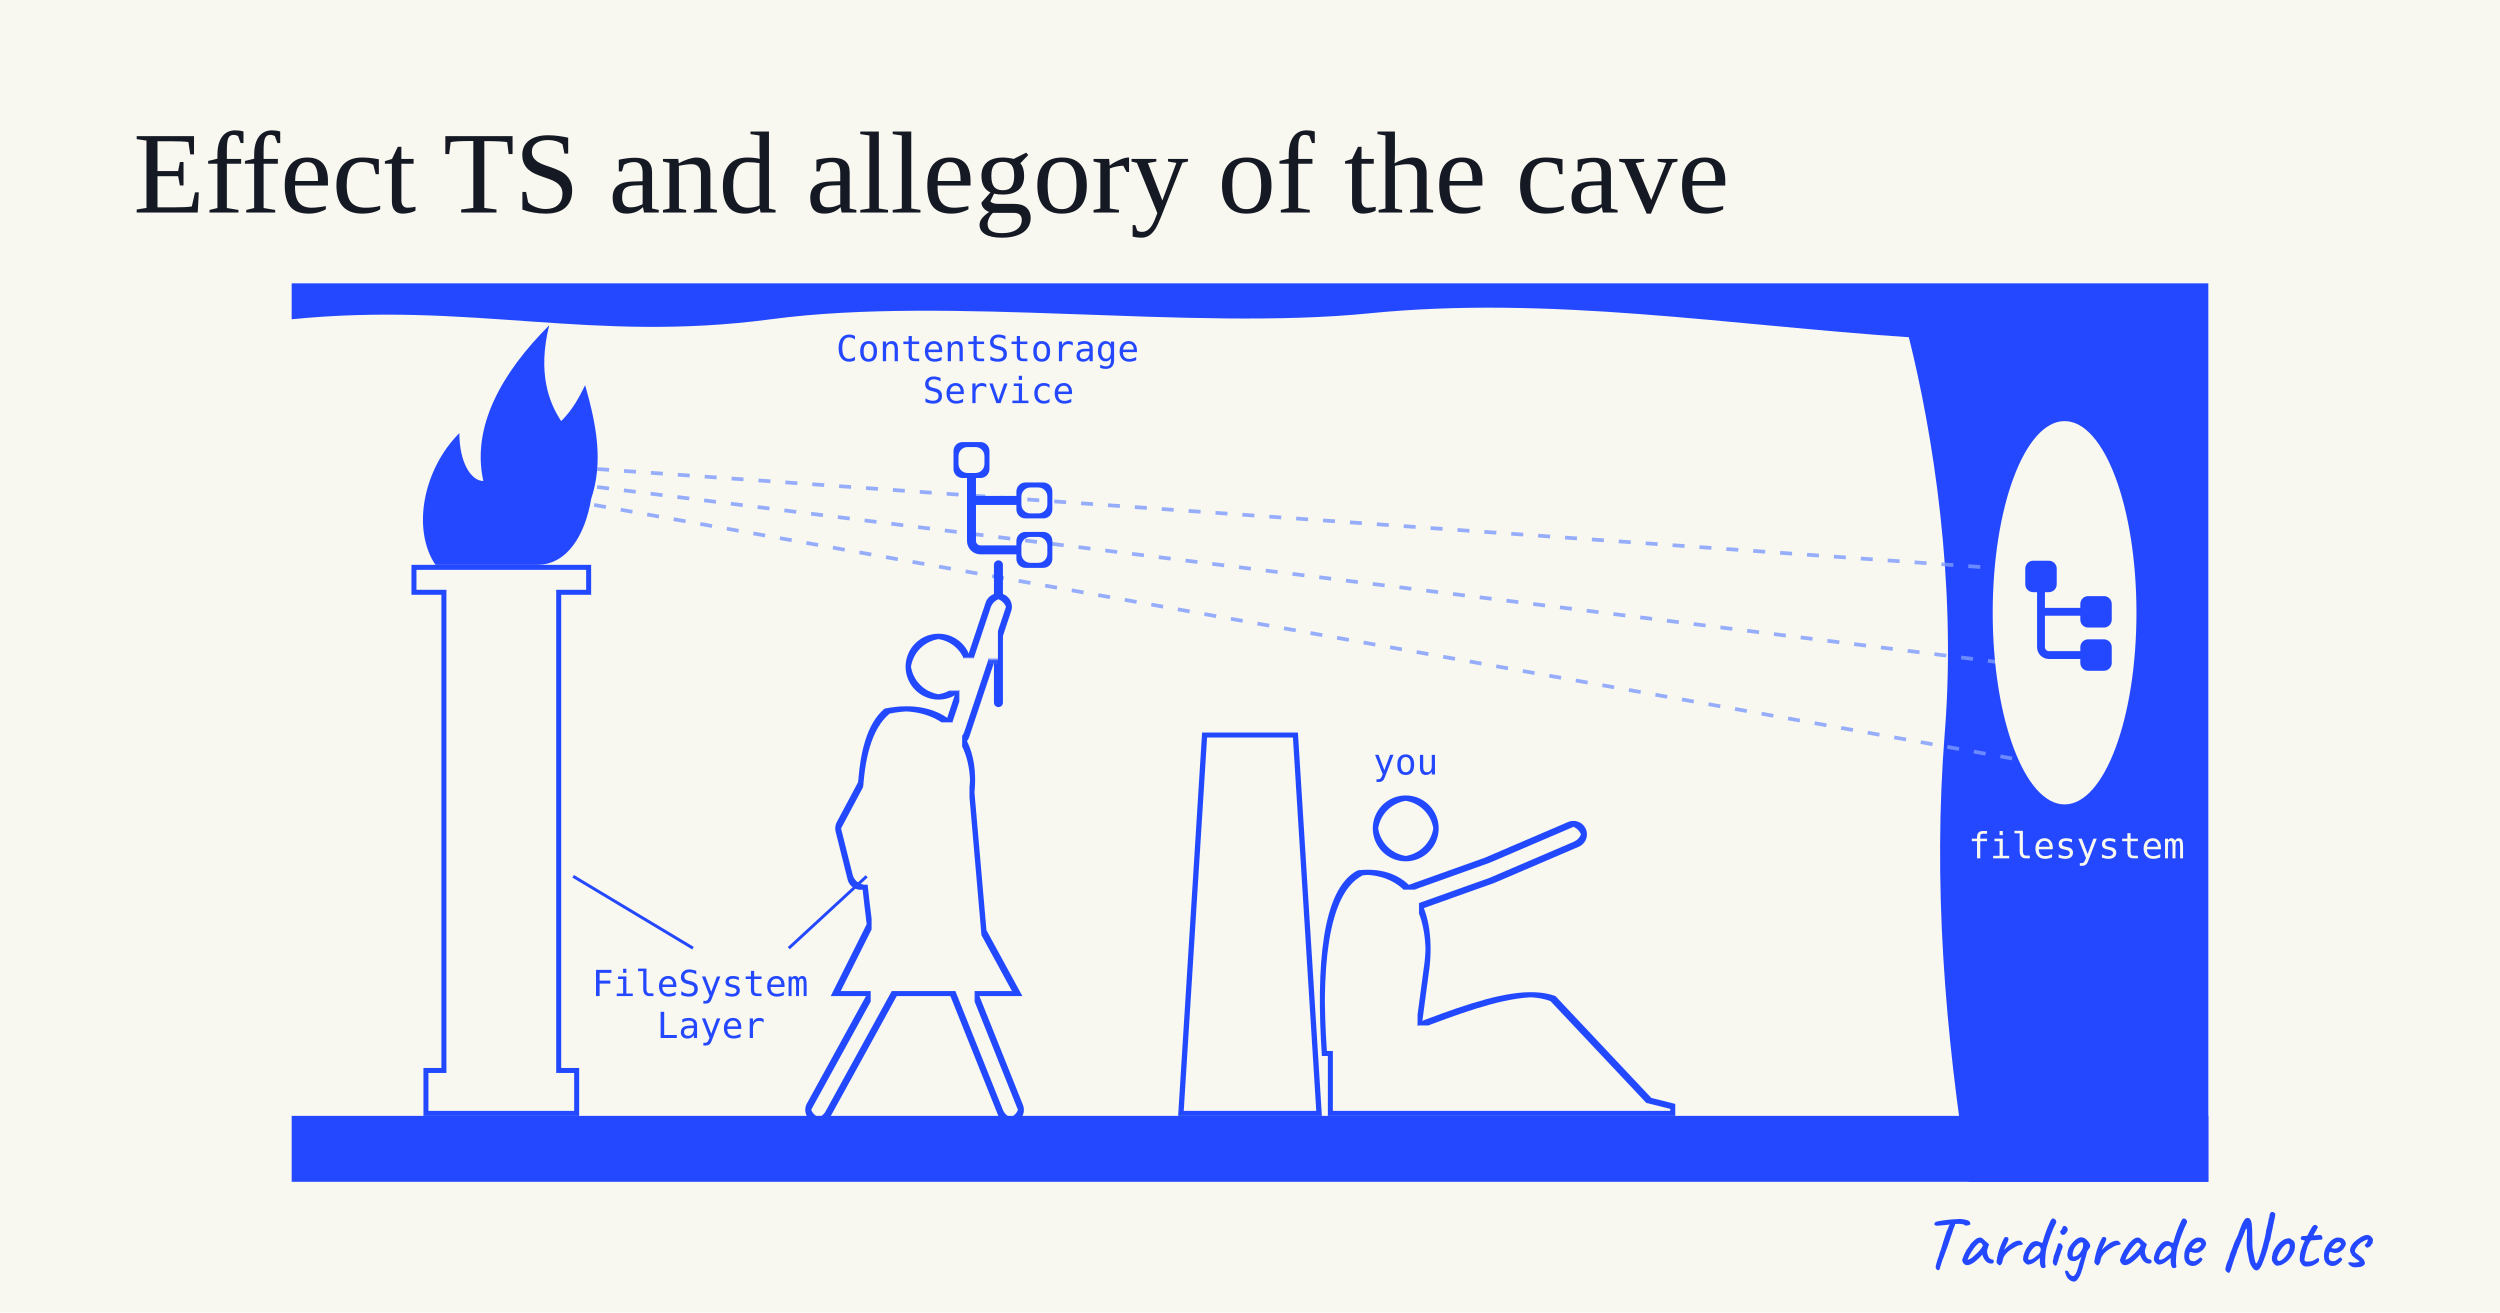
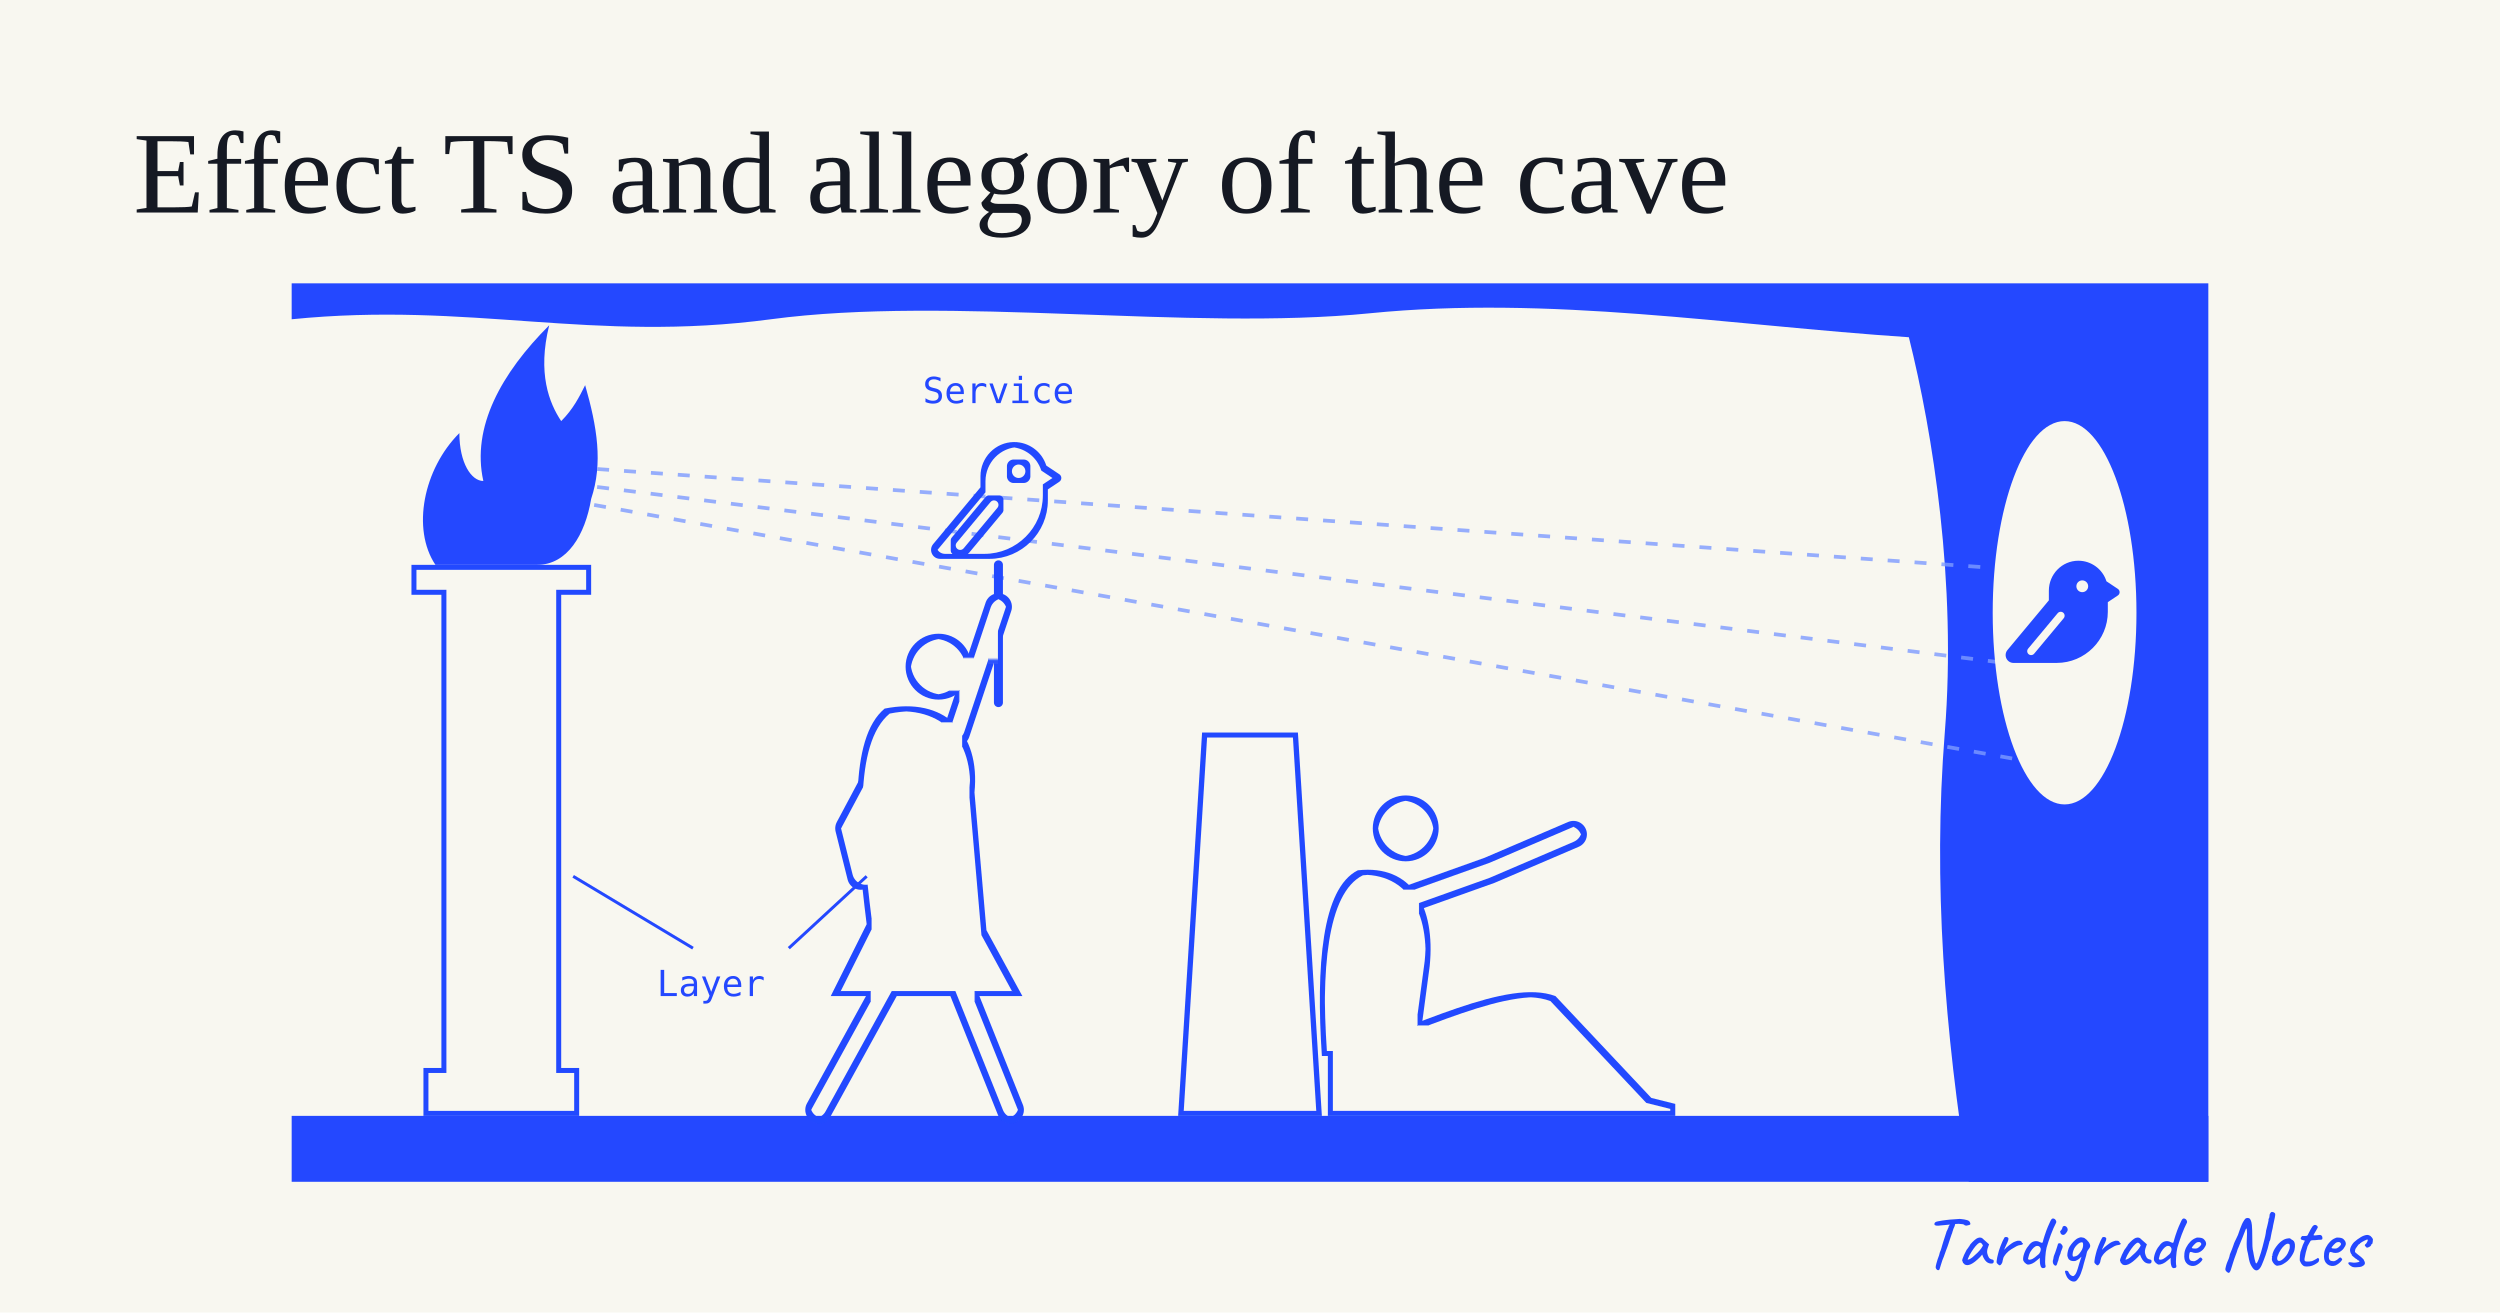
<svg xmlns="http://www.w3.org/2000/svg" width="1200" height="630" viewBox="0 0 1200 630">
  <rect width="1200" height="630" fill="#f8f7f0" />
  <style>
.cave-ink path,.cave-object path,.cave-object circle,.cave-flame{fill:#2448ff}
.cave-object .cave-stick,.cave-object .cave-limb{fill:none;stroke:#2448ff;stroke-linecap:round;stroke-linejoin:round}
.cave-stick{stroke-width:3}.cave-limb{stroke-width:9}
.cave-outline-ink{flood-color:#2448ff}.cave-shape{color:#2448ff}.cave-light{fill:#f8f7f0}
.cave-rays{fill:none;stroke:#7d9bff;stroke-width:1.25;stroke-dasharray:4 5;opacity:.8}
.cave-labels text{fill:#2448ff;font:12px monospace}.cave-labels path{fill:none;stroke:#2448ff;stroke-width:1}
.cave-labels .cave-label-on-rock{fill:#f8f7f0}
</style>
  <text x="64" y="102" fill="#151923" font-family="Georgia,Times New Roman,serif" font-size="56" font-weight="400">Effect TS and allegory of the cave</text>
-   <svg x="140" y="136" width="920" height="431.25" class="cave-diagram" viewBox="0 0 640 300" role="img" aria-label="Plato's cave. A torch burns on a column. A carrier holds a file tree up on a stick behind a low wall, and its shadow falls on the cave wall, where a seated prisoner points at it.">
+   <svg x="140" y="136" width="920" height="431.25" class="cave-diagram" viewBox="0 0 640 300" role="img" aria-label="Plato's cave. A torch burns on a column. A carrier holds a bird up on a stick behind a low wall, and its shadow falls on the cave wall, where a seated prisoner points at it.">
    <defs>
      <filter id="_R_0_">
        <feMorphology in="SourceAlpha" operator="erode" radius="1.5" result="inner" />
        <feComposite in="SourceAlpha" in2="inner" operator="out" result="edge" />
        <feFlood class="cave-outline-ink" />
        <feComposite in2="edge" operator="in" />
      </filter>
    </defs>
    <g class="cave-ink">
      <path d="M0 0H640V300H560C552 250 548 200 552 150C556 100 548 50 540 18C480 14 420 4 360 10S220 4 160 12 60 6 0 12Z" />
      <path d="M0 278H640V300H0Z" />
    </g>
    <path class="cave-flame" d="M48 94C40 82 44 62 56 50C56 60 60 66 64 66C60 48 70 30 86 14C82 30 86 40 90 46C94 42 96 38 98 34C102 48 104 60 100 72C98 84 92 94 82 94Z" />
    <path class="cave-rays" d="M102 62L582 96M102 68L582 128M101 74L582 160" />
    <ellipse class="cave-light" cx="592" cy="110" rx="24" ry="64" />
    <svg width="42" height="42" fill="currentColor" viewBox="0 0 256 256" class="cave-shape" x="571" y="90">
-       <path d="M160,136v-8H88v64a8,8,0,0,0,8,8h64v-8a16,16,0,0,1,16-16h32a16,16,0,0,1,16,16v32a16,16,0,0,1-16,16H176a16,16,0,0,1-16-16v-8H96a24,24,0,0,1-24-24V80H64A16,16,0,0,1,48,64V32A16,16,0,0,1,64,16H96a16,16,0,0,1,16,16V64A16,16,0,0,1,96,80H88v32h72v-8a16,16,0,0,1,16-16h32a16,16,0,0,1,16,16v32a16,16,0,0,1-16,16H176A16,16,0,0,1,160,136Z" />
+       <path d="M236.44,73.34,213.21,57.86A60,60,0,0,0,156,16h-.29C122.79,16.16,96,43.47,96,76.89V96.63L11.63,197.88l-.1.12A16,16,0,0,0,24,224h88A104.11,104.11,0,0,0,216,120V100.28l20.44-13.62a8,8,0,0,0,0-13.32ZM126.15,133.12l-60,72a8,8,0,1,1-12.29-10.24l60-72a8,8,0,1,1,12.29,10.24ZM164,80a12,12,0,1,1,12-12A12,12,0,0,1,164,80Z" />
    </svg>
    <g class="cave-object" filter="url(#_R_0_)">
      <path d="M44 278V262H96V278ZM50 262V104H90V262ZM40 104V94H100V104Z" />
      <path d="M296 278L304 150H336L344 278Z" />
      <path class="cave-stick" d="M236 140V94" />
      <svg width="48" height="48" fill="currentColor" viewBox="0 0 256 256" class="cave-shape" x="212" y="50">
-         <path d="M160,136v-8H88v64a8,8,0,0,0,8,8h64v-8a16,16,0,0,1,16-16h32a16,16,0,0,1,16,16v32a16,16,0,0,1-16,16H176a16,16,0,0,1-16-16v-8H96a24,24,0,0,1-24-24V80H64A16,16,0,0,1,48,64V32A16,16,0,0,1,64,16H96a16,16,0,0,1,16,16V64A16,16,0,0,1,96,80H88v32h72v-8a16,16,0,0,1,16-16h32a16,16,0,0,1,16,16v32a16,16,0,0,1-16,16H176A16,16,0,0,1,160,136Z" />
+         <path d="M236.44,73.34,213.21,57.86A60,60,0,0,0,156,16h-.29C122.79,16.16,96,43.47,96,76.89V96.63L11.63,197.88l-.1.12A16,16,0,0,0,24,224h88A104.11,104.11,0,0,0,216,120V100.28l20.44-13.62a8,8,0,0,0,0-13.32ZM126.15,133.12l-60,72a8,8,0,1,1-12.29-10.24l60-72a8,8,0,1,1,12.29,10.24ZM164,80a12,12,0,1,1,12-12A12,12,0,0,1,164,80Z" />
      </svg>
      <g transform="translate(210 278)">
        <circle cx="6" cy="-150" r="11" />
        <path d="M-12-136C8-140 20-128 18-108L22-62 34-40H-30L-18-64C-22-96-24-126-12-136Z" />
        <path class="cave-limb" d="M12-128 26-170M-8-126-24-96-20-80M-12-42-34-2M14-42 30-2" />
      </g>
      <g transform="translate(366 278)">
        <circle cx="6" cy="-96" r="11" />
        <path d="M-10-82C8-84 16-70 14-50L10-20H-22C-24-50-22-76-10-82Z" />
        <path d="M-20-20C10-30 40-46 56-40L88-6 96-4V0H-20Z" />
        <path class="cave-limb" d="M6-72 34-82 62-94M-8-70-18-40-14-22" />
      </g>
    </g>
    <g class="cave-labels">
-       <text x="236" y="26" text-anchor="middle">
-         <tspan x="236">ContentStorage</tspan>
-         <tspan x="236" dy="14">Service</tspan>
+       <text x="236" y="40" text-anchor="middle">
+         <tspan x="236" dy="0">Service</tspan>
      </text>
      <path d="M134 222L94 198M166 222L192 198" />
      <text x="140" y="238" text-anchor="middle">
-         <tspan x="140">FileSystem</tspan>
-         <tspan x="140" dy="14">Layer</tspan>
+         <tspan x="140" dy="0">Layer</tspan>
      </text>
-       <text class="cave-label-on-rock" x="596" y="192" text-anchor="middle">filesystem</text>
-       <text x="372" y="164" text-anchor="middle">you</text>
+       <text class="cave-label-on-rock" x="596" y="192" text-anchor="middle" />
+       <text x="372" y="164" text-anchor="middle" />
    </g>
  </svg>
  <g fill="#2448ff" transform="translate(922.412 608) scale(0.036 -0.036)" role="img" aria-label="Tardigrade Notes">
    <path d="M218 -47Q206.667 -47.333 196 -32.667Q185.333 -18.0 186.333 -6.0Q187.333 10.0 195.333 40.0Q203.333 70.0 213.333 101.0Q223.333 132.0 231.333 150.0Q235.333 166.0 238.833 178.5Q242.333 191.0 243.333 195.0Q246.333 199.0 252.833 216.0Q259.333 233.0 263.333 249.0Q265.333 257.0 271.833 279.5Q278.333 302.0 287.833 332.0Q297.333 362.0 306.833 391.0Q316.333 420.0 323.333 442.0Q330.333 464.0 332.333 471.0Q340.333 483.0 344.333 494.0Q348.333 505.0 349.333 509.0Q355.333 513.0 356.333 519.5Q357.333 526.0 357.333 530.0Q357.333 535.0 360.833 538.0Q364.333 541.0 364.333 545.0Q368.333 548.0 369.333 551.667Q370.333 555.334 375.333 560.334L380.333 583.0L449.333 584.0Q447.333 572.0 443.333 554.5Q439.333 537.0 424.333 508.0Q419.333 488.0 412.833 472.0Q406.333 456.0 407.333 451.0Q405.333 449.0 398.833 431.0Q392.333 413.0 383.833 387.0Q375.333 361.0 366.833 335.0Q358.333 309.0 351.833 289.5Q345.333 270.0 343.333 265.0Q335.333 249.0 325.333 218.0Q315.333 187.0 295.333 134.0Q287.333 118.0 275.833 86.0Q264.333 54.0 257.333 28.0Q246.333 -11.0 240.5 -27Q234.666 -43 230.333 -45.167Q226 -47.333 218 -47ZM226.333 546.334Q194 544.334 180.167 551.667Q166.333 559.0 170.333 575.0Q173.333 587.0 183.833 593.833Q194.333 600.667 217.333 604.667Q228.333 606.667 245.833 609.667Q263.333 612.667 279.333 615.667Q312.333 619.667 333.833 622.667Q355.333 625.667 378.333 627.667Q401.333 629.667 436.333 631.667Q465.333 633.667 485.833 635.167Q506.333 636.667 506.333 636.667Q509.333 636.667 527.333 634.667Q545.333 632.667 566.333 629.667Q587.333 626.667 597.333 622.667Q620.333 617.667 632 607.333Q643.666 597.0 647.666 580.0Q650.666 568.0 647.666 564.167Q644.666 560.333 636.666 556.333Q613.666 549.333 601.5 547.834Q589.333 546.334 575.333 551.334Q570.333 556.334 563.833 560.334Q557.333 564.334 541.833 566.834Q526.333 569.334 493.333 571.334Q465.333 568.334 444.333 568.334Q423.333 568.334 423.333 563.334L364.333 560.334L315.333 555.334Q305.333 554.334 287.333 552.834Q269.333 551.334 252.333 549.834Q235.333 548.334 226.333 546.334ZM570.666 31Q566.666 39 558.166 44.667Q549.667 50.333 549.667 54.333Q549.667 58.333 547.833 64.167Q546 70.0 542 74.0Q537 80.0 543.667 102.167Q550.333 124.333 565.0 156.667Q579.667 189 598.667 224Q606.667 232 614.667 245Q622.667 258 626.667 262Q626.667 266 629.667 269.5Q632.667 273 636.667 273L639.333 282.333Q640 287 649.769 299Q659.539 311 673.936 325.5Q688.333 340 703.458 353.363Q718.583 366.727 728.666 372.666Q749.666 386.666 772.166 388.333Q794.666 390 810.666 377Q813.666 374 821.833 366.333Q830 358.667 840.833 349.333Q851.666 340.0 861.666 331.0L898.666 298.0L880.86 248.0Q867.999 208.0 874.416 178.0Q880.833 148.0 893.666 126.0Q898.666 115.0 911.833 106.333Q925 97.667 939 95.667Q947 94.667 954 89.667Q961 84.667 961 73.667Q961 59 955.5 51.5Q950 44 940 42Q907 38 878 55Q849 72.001 825 118.001Q821 124.001 814.5 140.501Q808 157.001 807 162.001Q803 157.001 793.5 145.501Q784 134 778 128Q707 56 655.75 32.5Q604.501 9 570.666 31ZM612.999 96Q615.332 91 634.666 98.833Q653.999 106.666 678.999 126.666Q712.999 155.666 743.333 185.333Q773.667 215 794.667 245L816.667 281Q806.667 304 796.333 312Q786 320 778 320Q765 320 742 298.5Q718.999 277.0 692.166 239.833Q665.333 202.666 638.666 155Q627.666 134.333 620.333 115.166Q612.999 96 612.999 96ZM1017.0 32.333Q1008.0 39.333 1002.167 47.667Q996.334 56.0 999.334 76.0Q1002.334 104.0 1007.334 125.5Q1012.334 147.0 1019.334 175.0Q1021.334 187.0 1030.429 216.0Q1039.525 245.0 1052.929 279.0Q1066.334 313.0 1080 343.5Q1093.667 374.0 1103.667 389.0Q1112.667 396.333 1127.5 395.667Q1142.333 395 1150.333 387Q1161.333 378 1155 355.5Q1148.667 333 1125.333 285.333Q1115.666 263.333 1109.166 249.833Q1102.666 236.333 1102.333 231.833Q1102 227.333 1109.0 231Q1115.0 242 1131.0 256.5Q1147.0 271 1165.0 285Q1183.0 299 1199.0 310Q1215.0 321 1221.0 324Q1229.0 329 1239.5 332.5Q1250.0 336 1254.0 338Q1277.0 349 1302.167 346.167Q1327.333 343.333 1333.333 328.333Q1334.333 320.333 1339.833 316.333Q1345.333 312.333 1345.333 312.333Q1349.333 312.333 1349.833 309.333Q1350.333 306.333 1350.333 306.333Q1350.333 299.333 1338.833 294Q1327.333 288.667 1311.333 287.667Q1298.333 286.667 1288.333 282.667Q1278.333 278.667 1264.333 272.667Q1226.333 250.667 1193.167 231Q1160 211.333 1128 176.333Q1121 168.333 1113.667 158.667Q1106.333 149.0 1098.333 136.0Q1093.333 131.0 1088.333 114.0Q1083.333 97.0 1079.833 81.5Q1076.333 66.0 1076.333 63.0Q1076.333 63.0 1073.333 53.5Q1070.333 44.0 1063.333 35.0Q1051.333 19.0 1042.167 17.667Q1033.0 16.333 1017.0 32.333ZM1624 -19.0Q1611 -22.0 1601.167 -14.5Q1591.333 -7 1587 4.667Q1579.667 25.333 1576.833 48.5Q1574 71.667 1575 92.001L1576 117.334L1536.333 84.334Q1502.333 53.667 1471.5 40.501Q1440.667 27.334 1416.667 27.334Q1405.667 29.334 1393.167 37.5Q1380.667 45.667 1370.833 56.833Q1361 68.0 1356 78.0Q1350 92.0 1352.5 116.333Q1355 140.667 1364.5 169.667Q1374 198.667 1388.5 226.667Q1403 254.667 1422 275.667Q1455 325.667 1496.667 337.166Q1538.333 348.666 1575.666 327Q1599 316.666 1606 318Q1613 319.333 1617 337.667Q1621 353.667 1625.333 369.333Q1629.667 385.0 1638.667 413.0Q1663.667 489.0 1682.167 532.0Q1700.667 575.0 1715.667 607.0Q1726.667 630.0 1735.333 636.667Q1744 643.333 1752 642.333Q1763 642.333 1774.5 634.333Q1785.999 626.333 1790.999 612.333Q1794.999 603.333 1794.499 595.667Q1793.999 588.0 1787.999 577.0Q1774.999 553.0 1757.499 513.5Q1739.999 474.0 1722.499 427.0Q1704.999 380.0 1689.999 334.0Q1674.999 288.0 1664.999 253.0Q1658.999 231.0 1654.833 197.0Q1650.666 163.0 1648.166 127.5Q1645.666 92.0 1645.666 64.5Q1645.666 37.0 1647.666 29.0Q1653.666 9.0 1651.333 -1.0Q1649 -11.0 1642 -14.5Q1635 -18.0 1624 -19.0ZM1456.333 95.333Q1470.333 99 1483 106.666Q1495.666 114.333 1510.666 125.333Q1540.666 148.333 1559.833 166.667Q1579 185 1586.333 219.333Q1589.333 237 1584.167 248.334Q1579.0 259.667 1567.333 269.667Q1555.667 278 1536.333 276.5Q1517 275 1495 255Q1471 233 1450.333 198.667Q1429.666 164.333 1418.666 110.333Q1416.666 100.333 1425 95Q1433.333 89.667 1456.333 95.333ZM1762.333 27Q1754.333 35 1750.833 48.334Q1747.333 61.667 1748.333 74.833Q1749.333 88.0 1753.333 96.0Q1753.333 104.0 1755.833 108.5Q1758.333 113.0 1757.333 117.0Q1756.333 121.0 1759.333 131.0Q1762.333 141.0 1765.333 150.0Q1772.333 166.0 1780.667 189.5Q1789 213 1796.667 236.5Q1804.333 260 1809.667 277.166Q1815.0 294.333 1816.0 298.333Q1816.0 310.333 1832.0 311.333Q1844.0 315.333 1853.666 308.333Q1863.333 301.333 1873.333 285.333Q1881.333 277.333 1879.333 262.333Q1877.333 247.333 1866.333 223.333Q1862.333 215.333 1856.833 199.167Q1851.333 183.0 1849.333 171.0Q1845.333 163.0 1839.833 148.5Q1834.333 134.0 1830.333 121.0Q1828.333 116.0 1826.333 105.167Q1824.333 94.333 1821.333 82.667Q1818.333 71 1813.333 63Q1804.333 22 1791.833 15Q1779.333 8 1762.333 27ZM1863 431.334Q1856 437.334 1851.5 447.5Q1847 457.667 1846.167 466.334Q1845.333 475 1848 475.667Q1856.667 480.0 1866.5 496.667Q1876.334 513.333 1878.0 526.333Q1878.667 530 1881.833 534.167Q1885 538.333 1889 539.333Q1901 547.333 1915.833 540.667Q1930.666 534 1940.666 518Q1949.666 499 1945.833 484Q1942 469 1924 447Q1909 427 1893 423.834Q1877 420.667 1863 431.334ZM2052 -194Q2024 -205 1993.5 -190.5Q1963 -176 1941 -145Q1937 -139 1930.667 -125.5Q1924.333 -112 1918.833 -97.333Q1913.333 -82.667 1911.5 -71.667Q1909.667 -60.667 1912.667 -58.667Q1916 -53 1925.333 -53Q1934.667 -53.001 1943.666 -56.834Q1952.666 -60.667 1954.666 -66.667Q1957.666 -73.667 1963 -83.501Q1968.333 -93.334 1975.166 -101.501Q1982 -109.667 1986 -112.001Q2002.333 -123.667 2012.667 -125.167Q2023 -126.667 2030 -121.667Q2047 -108.667 2057.167 -88.834Q2067.333 -69 2081.333 -25Q2092.333 12 2102.667 48.667Q2113 85.334 2122 108.334Q2125 120.334 2129.5 128.834Q2134 137.334 2138 141.334H2144Q2122 127.334 2105.667 110.667Q2089.333 94 2063.333 83Q2057.333 76 2033.833 74.5Q2010.333 73 1988.333 80Q1974.333 88 1967.167 93.5Q1960 99 1955.833 107.333Q1951.667 115.667 1945.667 130.667Q1938.667 145.667 1943.667 179.667Q1948.667 213.667 1961.667 247.667Q1973.667 272.667 1996.667 301.667Q2019.667 330.667 2045.667 354.167Q2071.667 377.667 2092.667 383.667Q2100.667 387.667 2113.667 390.5Q2126.666 393.333 2144.666 388.333Q2161.666 386.333 2170.666 380.833Q2179.666 375.333 2199.666 358.333Q2212.666 345.333 2224.666 329.833Q2236.666 314.333 2241.666 300.333Q2248.666 285.333 2246.333 271.167Q2243.999 257 2233.999 244Q2224.999 231 2214.999 218Q2204.999 205 2199.999 182Q2194.999 152 2182.999 114.5Q2171 77 2163 45L2147 -17Q2122 -102 2097 -142.5Q2072 -183 2052 -194ZM2021 134Q2041 135 2057.833 140.833Q2074.666 146.667 2090.333 161.833Q2106 177.0 2123 203.0Q2140 227.0 2147 251.333Q2154 275.667 2152 300.667Q2151 316.667 2145.667 321.667Q2140.333 326.667 2127.333 324.667Q2108.333 321.667 2088 305.833Q2067.666 290 2047.666 264Q2032.666 244 2022.666 216Q2012.666 186 2011.833 162Q2011 138 2021 134ZM2321.0 32.333Q2312.0 39.333 2306.167 47.667Q2300.334 56.0 2303.334 76.0Q2306.334 104.0 2311.334 125.5Q2316.334 147.0 2323.334 175.0Q2325.334 187.0 2334.429 216.0Q2343.525 245.0 2356.929 279.0Q2370.334 313.0 2384 343.5Q2397.667 374.0 2407.667 389.0Q2416.667 396.333 2431.5 395.667Q2446.333 395 2454.333 387Q2465.333 378 2459 355.5Q2452.667 333 2429.333 285.333Q2419.666 263.333 2413.166 249.833Q2406.666 236.333 2406.333 231.833Q2406 227.333 2413.0 231Q2419.0 242 2435.0 256.5Q2451.0 271 2469.0 285Q2487.0 299 2503.0 310Q2519.0 321 2525.0 324Q2533.0 329 2543.5 332.5Q2554.0 336 2558.0 338Q2581.0 349 2606.167 346.167Q2631.333 343.333 2637.333 328.333Q2638.333 320.333 2643.833 316.333Q2649.333 312.333 2649.333 312.333Q2653.333 312.333 2653.833 309.333Q2654.333 306.333 2654.333 306.333Q2654.333 299.333 2642.833 294Q2631.333 288.667 2615.333 287.667Q2602.333 286.667 2592.333 282.667Q2582.333 278.667 2568.333 272.667Q2530.333 250.667 2497.167 231Q2464 211.333 2432 176.333Q2425 168.333 2417.667 158.667Q2410.333 149.0 2402.333 136.0Q2397.333 131.0 2392.333 114.0Q2387.333 97.0 2383.833 81.5Q2380.333 66.0 2380.333 63.0Q2380.333 63.0 2377.333 53.5Q2374.333 44.0 2367.333 35.0Q2355.333 19.0 2346.167 17.667Q2337.0 16.333 2321.0 32.333ZM2674.666 31Q2670.666 39 2662.166 44.667Q2653.667 50.333 2653.667 54.333Q2653.667 58.333 2651.833 64.167Q2650 70.0 2646 74.0Q2641 80.0 2647.667 102.167Q2654.333 124.333 2669.0 156.667Q2683.667 189 2702.667 224Q2710.667 232 2718.667 245Q2726.667 258 2730.667 262Q2730.667 266 2733.667 269.5Q2736.667 273 2740.667 273L2743.333 282.333Q2744 287 2753.769 299Q2763.539 311 2777.936 325.5Q2792.333 340 2807.458 353.363Q2822.583 366.727 2832.666 372.666Q2853.666 386.666 2876.166 388.333Q2898.666 390 2914.666 377Q2917.666 374 2925.833 366.333Q2934 358.667 2944.833 349.333Q2955.666 340.0 2965.666 331.0L3002.666 298.0L2984.86 248.0Q2971.999 208.0 2978.416 178.0Q2984.833 148.0 2997.666 126.0Q3002.666 115.0 3015.833 106.333Q3029 97.667 3043 95.667Q3051 94.667 3058 89.667Q3065 84.667 3065 73.667Q3065 59 3059.5 51.5Q3054 44 3044 42Q3011 38 2982 55Q2953 72.001 2929 118.001Q2925 124.001 2918.5 140.501Q2912 157.001 2911 162.001Q2907 157.001 2897.5 145.501Q2888 134 2882 128Q2811 56 2759.75 32.5Q2708.501 9 2674.666 31ZM2716.999 96Q2719.332 91 2738.666 98.833Q2757.999 106.666 2782.999 126.666Q2816.999 155.666 2847.333 185.333Q2877.667 215 2898.667 245L2920.667 281Q2910.667 304 2900.333 312Q2890 320 2882 320Q2869 320 2846 298.5Q2822.999 277.0 2796.166 239.833Q2769.333 202.666 2742.666 155Q2731.666 134.333 2724.333 115.166Q2716.999 96 2716.999 96ZM3368 -19.0Q3355 -22.0 3345.167 -14.5Q3335.333 -7 3331 4.667Q3323.667 25.333 3320.833 48.5Q3318 71.667 3319 92.001L3320 117.334L3280.333 84.334Q3246.333 53.667 3215.5 40.501Q3184.667 27.334 3160.667 27.334Q3149.667 29.334 3137.167 37.5Q3124.667 45.667 3114.833 56.833Q3105 68.0 3100 78.0Q3094 92.0 3096.5 116.333Q3099 140.667 3108.5 169.667Q3118 198.667 3132.5 226.667Q3147 254.667 3166 275.667Q3199 325.667 3240.667 337.166Q3282.333 348.666 3319.666 327Q3343 316.666 3350 318Q3357 319.333 3361 337.667Q3365 353.667 3369.333 369.333Q3373.667 385.0 3382.667 413.0Q3407.667 489.0 3426.167 532.0Q3444.667 575.0 3459.667 607.0Q3470.667 630.0 3479.333 636.667Q3488 643.333 3496 642.333Q3507 642.333 3518.5 634.333Q3529.999 626.333 3534.999 612.333Q3538.999 603.333 3538.499 595.667Q3537.999 588.0 3531.999 577.0Q3518.999 553.0 3501.499 513.5Q3483.999 474.0 3466.499 427.0Q3448.999 380.0 3433.999 334.0Q3418.999 288.0 3408.999 253.0Q3402.999 231.0 3398.833 197.0Q3394.666 163.0 3392.166 127.5Q3389.666 92.0 3389.666 64.5Q3389.666 37.0 3391.666 29.0Q3397.666 9.0 3395.333 -1.0Q3393 -11.0 3386 -14.5Q3379 -18.0 3368 -19.0ZM3200.333 95.333Q3214.333 99 3227 106.666Q3239.666 114.333 3254.666 125.333Q3284.666 148.333 3303.833 166.667Q3323 185 3330.333 219.333Q3333.333 237 3328.167 248.334Q3323.0 259.667 3311.333 269.667Q3299.667 278 3280.333 276.5Q3261 275 3239 255Q3215 233 3194.333 198.667Q3173.666 164.333 3162.666 110.333Q3160.666 100.333 3169 95Q3177.333 89.667 3200.333 95.333ZM3679.666 30Q3655.667 12.334 3626.167 9.5Q3596.667 6.667 3569.667 18.167Q3542.667 29.667 3525.334 53.334Q3510.667 72.334 3504.333 100.834Q3498 129.334 3502.667 176.334Q3506.667 217.667 3528.833 259.667Q3551 301.667 3583 334.333Q3615 367 3648.667 379.333Q3663.333 387.667 3675.167 388.166Q3687 388.666 3709.666 386.666Q3732.666 383.666 3746.333 376.833Q3759.999 370 3767.333 360Q3782.666 344.667 3787.666 330Q3792.666 315.333 3792.333 301.333Q3787.999 276 3763.166 242.667Q3738.333 209.334 3696.999 190Q3676.666 183 3651.666 183Q3626.666 183 3602 193.667Q3581.333 200.667 3574.833 190.334Q3568.333 180 3565.333 143.667Q3563.333 112.333 3572.166 96.166Q3581 80 3598.333 76.333Q3619.333 72.333 3630.333 72.5Q3641.333 72.666 3657.666 81.666Q3671 90 3676.166 93Q3681.333 96 3685.5 99.666Q3689.666 103.333 3698 111Q3704.333 117 3708.666 119.666Q3713 122.333 3718 122.333Q3725 122 3730.999 115.333Q3736.999 108.667 3740.666 104Q3747.333 101.334 3740.333 88.5Q3733.333 75.667 3717.166 59.5Q3701 43.334 3679.666 30ZM3674.667 245.667Q3684.333 250 3696.833 260Q3709.333 270 3718.667 281.833Q3728 293.667 3728 301.333Q3728 314.333 3714.5 323.333Q3701 332.333 3676 326Q3666 323.333 3653 312.667Q3640 302.0 3628 288.833Q3616 275.667 3608.333 264.833Q3600.666 254 3601 250.667Q3604.333 245.667 3617.666 243Q3631 240.333 3647.5 241.0Q3664 241.667 3674.667 245.667ZM4069.333 -69.666Q4056 -58.666 4051.667 -48.666Q4047.333 -38.667 4049.5 -25.667Q4051.667 -12.667 4056.667 6.333Q4064.667 38.333 4074.167 59.833Q4083.667 81.333 4093.167 104.833Q4102.667 128.333 4109.667 165.333Q4125.667 202.333 4138.167 235.333Q4150.667 268.333 4157.667 289.333Q4164.667 310.333 4164.667 310.333Q4165.667 314.333 4173.472 331.333Q4181.277 348.333 4193.472 372.833Q4205.667 397.333 4216.667 422.333Q4233.667 470.333 4245.632 504.465Q4257.597 538.597 4270.132 566.299Q4282.667 594 4300.667 621Q4312.667 642 4330.666 647.333Q4348.666 652.667 4364.999 645.5Q4381.333 638.333 4387.333 618.333Q4392.333 608.333 4395.833 594.667Q4399.333 581 4402.499 554.833Q4405.666 528.667 4406.666 480.667Q4408.666 423.667 4408.166 370.833Q4407.666 318 4409.833 273.333Q4411.999 228.666 4420.999 195.666Q4423.999 177.666 4428.659 152.166Q4433.319 126.666 4438.826 101.666Q4444.333 76.666 4449.999 59.833Q4455.666 42.999 4459.666 42.999Q4464.666 42.999 4472.5 54.499Q4480.333 66 4493 98Q4505.666 130 4524 191Q4542.333 252.0 4566.333 350.0Q4571.333 367.0 4579.833 405.0Q4588.333 443.0 4592.333 482.0Q4599.333 507.0 4606.333 537.0Q4613.333 567.0 4618.833 590.0Q4624.333 613.0 4624.333 616.0Q4624.333 623.0 4624.833 628.0Q4625.333 633.0 4624.333 638.0Q4629.333 638.0 4633.333 651.5Q4637.333 665.0 4637.333 675.0Q4637.333 692.0 4641.833 702.5Q4646.333 713.0 4651.333 718.0Q4657 730 4670.833 729.833Q4684.666 729.666 4697.666 722.166Q4710.666 714.667 4713.666 703.0Q4715.666 692.0 4708.166 653.5Q4700.666 615.0 4685.666 550.0Q4685.666 539.0 4679.666 514.0Q4673.666 489.0 4667.166 461.0Q4660.666 433.0 4657.666 413.0Q4653.666 387.0 4648.666 364.5Q4643.666 342.0 4638.666 343.0Q4612.666 230.0 4584.166 150.5Q4555.666 71.0 4533.666 21.0Q4509.666 -34.0 4478.166 -46.833Q4446.666 -59.667 4414.666 -18.667Q4395.666 7.333 4384.055 32.692Q4372.444 58.05 4365.055 92.359Q4357.666 126.667 4349 178Q4337 219.333 4334.5 260.834Q4332 302.334 4334 346.167Q4336 390 4337.667 438Q4337.333 489 4333.5 503Q4329.667 517 4320.667 498.334Q4311.667 479.667 4294.667 432.333Q4287.667 413 4276.833 386.5Q4266 360 4255.366 334.046Q4244.733 308.093 4237 288.995Q4229.266 269.897 4227.333 265.0Q4221.333 253.0 4213.333 233.5Q4205.333 214.0 4200.333 192.0Q4164.333 98.0 4146.833 38.167Q4129.333 -21.666 4121.333 -43.666Q4111.333 -71.666 4101.166 -80Q4091 -88.333 4069.333 -69.666ZM4742.667 12.333Q4729.667 12.333 4722.167 17.333Q4714.667 22.333 4703.667 31.333Q4684.667 51.333 4675.5 71.333Q4666.333 91.333 4669.333 108.333Q4672.333 116.333 4671.833 123.833Q4671.333 131.333 4671.333 131.333Q4666.333 136.333 4668.333 137.833Q4670.333 139.333 4672.333 143.333Q4678.333 143.333 4676.333 154.333Q4674.333 162.333 4683.834 189.167Q4693.334 216.0 4708.334 240.0Q4714.334 250.0 4726.334 266.5Q4738.334 283.0 4752.834 299.5Q4767.334 316.0 4779.334 326.0Q4804.334 347.0 4824.167 358Q4844 369 4866 374Q4888 379 4901.5 379Q4915 379 4930 363Q4953 353 4963.166 338Q4973.333 323.0 4976.333 296.0Q4979.333 266.0 4971.333 225.833Q4963.333 185.667 4923.333 128.667Q4898.333 92.667 4876.333 74.334Q4854.333 56 4825.333 39Q4804.333 25 4785 19.667Q4765.667 14.333 4742.667 12.333ZM4840.667 123.667Q4864 148.0 4876.833 171.667Q4889.667 195.333 4902 230.333Q4906 239.667 4907.167 255.334Q4908.333 271 4907 285.167Q4905.667 299.334 4899.667 301.334Q4888.667 308.334 4874.333 305.5Q4860 302.667 4842 288Q4811.333 262.334 4787.5 225.833Q4763.666 189.333 4745.666 141.0Q4734.666 108.666 4743.166 90.166Q4751.666 71.666 4777.166 77.833Q4802.666 83.999 4840.667 123.667ZM5106.333 4.333Q5095.333 6.333 5083.334 16.5Q5071.334 26.667 5062.167 39.833Q5053 53.0 5050 63.0Q5050 65.0 5047.5 68.0Q5045 71.0 5045 71.0Q5041 74.0 5040.5 97.5Q5040 121.0 5043 150.0Q5046 179.0 5050 196.0Q5055 212.0 5065 239.5Q5075 267.0 5082 289.0L5109 347.0L5069 358.0Q5062 360.0 5057.5 366.0Q5053 372.0 5053 376.0Q5053 384.0 5062 396.667Q5071 409.333 5075 409.333Q5080 408.333 5093.5 408.333Q5107 408.333 5120 409.333Q5133 410.333 5136 411.333Q5140 413.333 5144 416.833Q5148 420.333 5150 427.333Q5155 438.333 5159 446.667Q5163 455.0 5170 467.0Q5177 480.0 5181.5 489.0Q5186 498.0 5196 514.0Q5201 521.0 5207 531.0Q5213 541.0 5222 548.0Q5231 556.0 5244.167 556.833Q5257.333 557.667 5272.333 544.667Q5280.333 534.667 5281.333 528.333Q5282.333 522.0 5273.333 508.0Q5265.333 491.0 5254.833 475.167Q5244.333 459.333 5235.333 442.333Q5219.333 420.333 5229.333 417.333Q5239.333 414.333 5285.333 421.333Q5314.333 426.333 5327.333 417.667Q5340.333 409.0 5342.333 392.0Q5345.333 368.0 5337.333 363.0Q5329.333 358.0 5291.333 358.0Q5267.333 354.0 5250.333 353.5Q5233.333 353.0 5225.333 353.0Q5212.333 352.0 5208.333 352.0Q5204.333 352.0 5196.333 350.0Q5188.333 348.0 5184.833 343.5Q5181.333 339.0 5177.333 331.0Q5173.333 327.0 5165.333 310.0Q5157.333 293.0 5145.333 273.0Q5131.333 231.0 5121.5 190.5Q5111.667 150 5105.333 111.333Q5101.667 88.333 5106.5 79.166Q5111.333 70 5132.333 68Q5143.333 67 5166.667 68.5Q5190.0 70 5204.0 74Q5215.0 79 5227.0 84.5Q5239.0 90 5249.0 96Q5258.0 101 5267.0 106.5Q5276.0 112 5276.0 112Q5281.0 120 5288.167 114.5Q5295.333 109.0 5299.333 97.0Q5299.333 85.0 5294.333 70.833Q5289.333 56.667 5257.333 38.667Q5212.333 10.667 5172.333 5Q5132.333 -0.667 5106.333 4.333ZM5542.666 30Q5518.667 12.334 5489.167 9.5Q5459.667 6.667 5432.667 18.167Q5405.667 29.667 5388.334 53.334Q5373.667 72.334 5367.333 100.834Q5361 129.334 5365.667 176.334Q5369.667 217.667 5391.833 259.667Q5414 301.667 5446 334.333Q5478 367 5511.667 379.333Q5526.333 387.667 5538.167 388.166Q5550 388.666 5572.666 386.666Q5595.666 383.666 5609.333 376.833Q5622.999 370 5630.333 360Q5645.666 344.667 5650.666 330Q5655.666 315.333 5655.333 301.333Q5650.999 276 5626.166 242.667Q5601.333 209.334 5559.999 190Q5539.666 183 5514.666 183Q5489.666 183 5465 193.667Q5444.333 200.667 5437.833 190.334Q5431.333 180 5428.333 143.667Q5426.333 112.333 5435.166 96.166Q5444 80 5461.333 76.333Q5482.333 72.333 5493.333 72.5Q5504.333 72.666 5520.666 81.666Q5534 90 5539.166 93Q5544.333 96 5548.5 99.666Q5552.666 103.333 5561 111Q5567.333 117 5571.666 119.666Q5576 122.333 5581 122.333Q5588 122 5593.999 115.333Q5599.999 108.667 5603.666 104Q5610.333 101.334 5603.333 88.5Q5596.333 75.667 5580.166 59.5Q5564 43.334 5542.666 30ZM5537.667 245.667Q5547.333 250 5559.833 260Q5572.333 270 5581.667 281.833Q5591 293.667 5591 301.333Q5591 314.333 5577.5 323.333Q5564 332.333 5539 326Q5529 323.333 5516 312.667Q5503 302.0 5491 288.833Q5479 275.667 5471.333 264.833Q5463.666 254 5464 250.667Q5467.333 245.667 5480.666 243Q5494 240.333 5510.5 241.0Q5527 241.667 5537.667 245.667ZM5747.333 -4.667Q5723.334 5.333 5706.834 19.5Q5690.334 33.667 5688 43.666Q5688.667 51.667 5692.333 55.666Q5696 59.666 5711.5 59.166Q5727.0 58.666 5761.333 53Q5773 53 5788.667 54.667Q5804.334 56.333 5817.834 59.667Q5831.334 63.0 5834.667 68Q5839.667 68.667 5837 72.167Q5834.334 75.667 5830 79.667Q5826 81.333 5821 84.167Q5816 87.0 5812 87.0Q5811.334 92.0 5802.834 98Q5794.334 104 5784.667 108.667Q5762.667 126.667 5746 141Q5729.334 155.333 5733.334 161.0Q5733.334 165.0 5733.334 165.5Q5733.334 166.0 5733.334 166.0Q5726.334 166.0 5718.667 185.833Q5711 205.667 5711 221.667Q5711 236.333 5718.5 255.333Q5726 274.333 5738.5 293.667Q5751 313 5764.333 326.333Q5782.667 343.667 5807.834 362.5Q5833 381.333 5859.167 396.333Q5885.334 411.333 5907.667 417.333Q5924.333 423.0 5940.667 423.0Q5957 423.0 5967.667 416.667Q5977 415 5986.667 406.166Q5996.333 397.333 6004.667 386.666Q6013 376 6016.333 367Q6016.333 355 6014.833 339.5Q6013.333 324 6010.333 312.333Q6007.333 300.667 6000.333 300.667Q6000.333 300.667 5997.833 300.167Q5995.333 299.667 5995.333 294.667Q5995.333 284.667 5980.333 271.667Q5961.333 258.667 5946.333 254.334Q5931.333 250 5926.333 261Q5922.333 265 5920.0 268.334Q5917.667 271.667 5913.667 273.667Q5913.667 273.667 5910.833 277.167Q5908 280.667 5908 286.667Q5908 290.667 5911 294.167Q5914 297.667 5914 297.667Q5922 302 5929.833 313.333Q5937.667 324.667 5943 336.5Q5948.333 348.334 5948.333 353.334Q5948.333 359.334 5946.5 360.5Q5944.667 361.667 5936.667 361.667Q5925.667 357.667 5906.833 348.333Q5888 339 5870.333 328.833Q5852.666 318.667 5844 310.333Q5840 303.333 5838.833 301.667Q5837.667 300 5833.667 300Q5833.667 304 5827.666 297.333Q5821.666 290.667 5813 279.0Q5804.333 267.333 5796.333 255.667Q5788.333 244 5784.333 238Q5782.666 233.667 5779.833 224.833Q5777 216 5777.333 208Q5775 196.667 5781.333 190.667Q5787.666 184.667 5804.666 170.667Q5839.666 144.667 5858.833 128.333Q5877.999 112 5887 101.667Q5896 91.333 5898 82.333Q5915.666 52 5906.666 33.833Q5897.667 15.667 5870.667 3.667Q5860.667 -1.333 5837 -4.833Q5813.333 -8.333 5788.167 -8.5Q5763 -8.667 5747.333 -4.667Z" />
  </g>
</svg>
